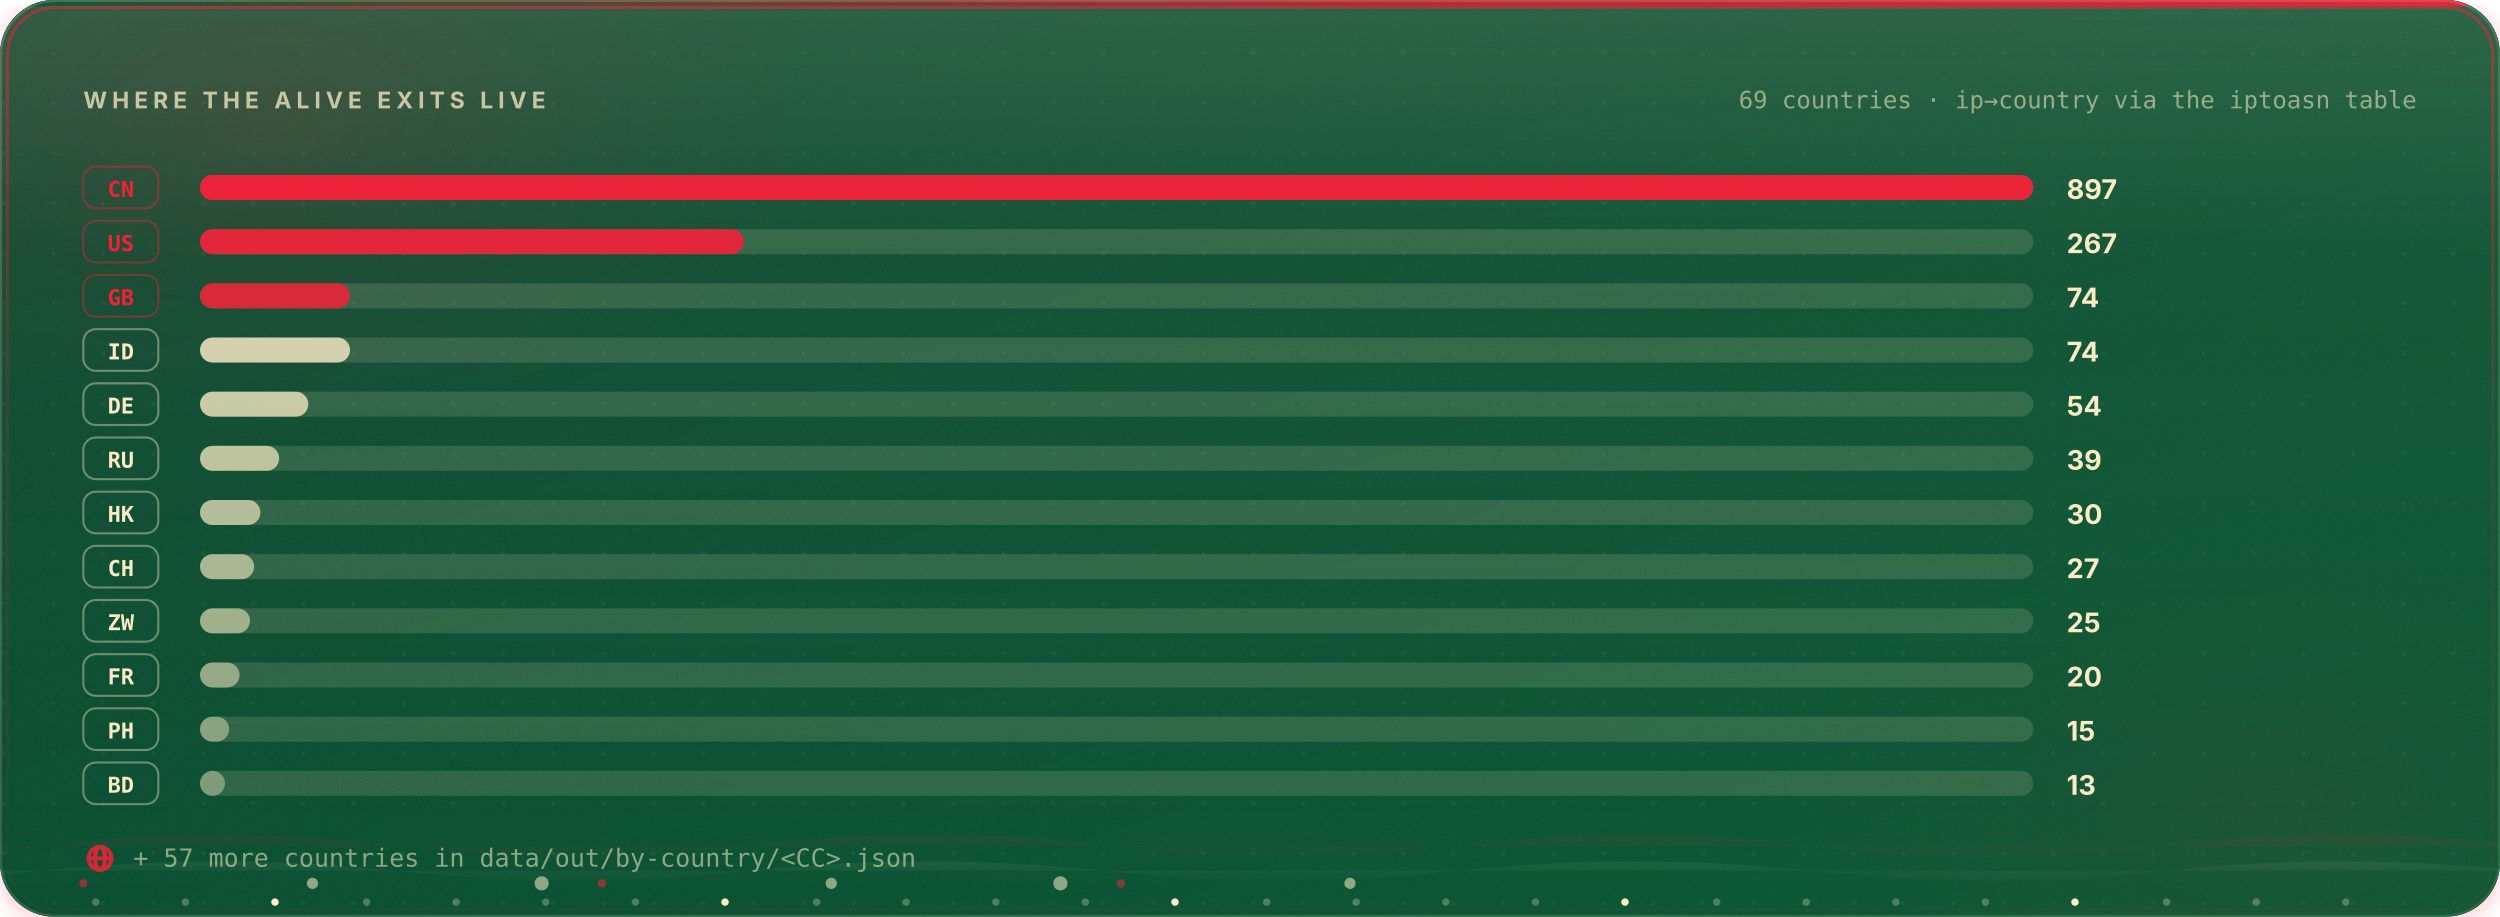
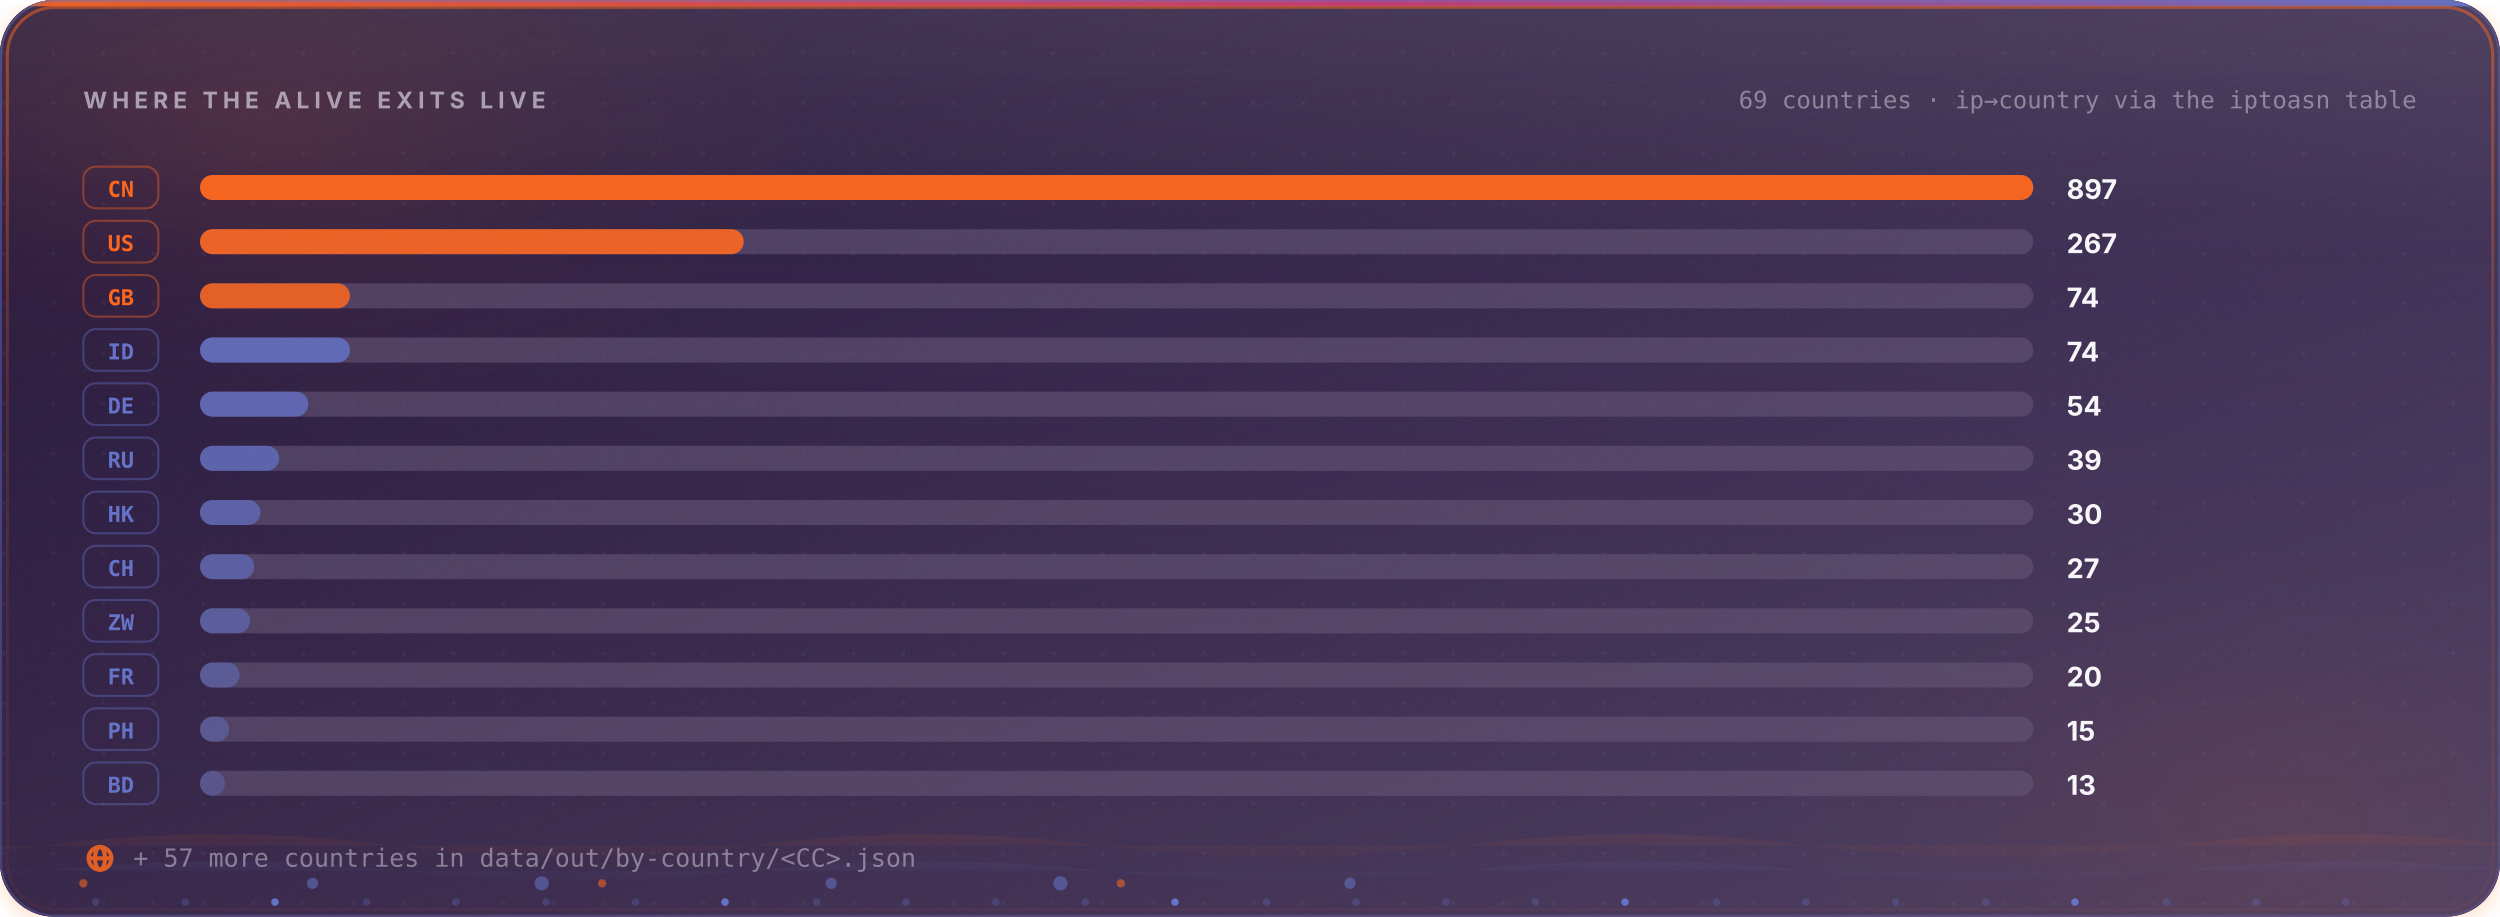
<svg xmlns="http://www.w3.org/2000/svg" width="1200" height="440" viewBox="0 0 1200 440" role="img">
  <defs>
    <linearGradient id="bg-dark" gradientUnits="objectBoundingBox" x1="0.0" y1="0.0" x2="1.0" y2="1.0">
-       <stop offset="0" stop-color="#08442C" stop-opacity="1" />
-       <stop offset="1" stop-color="#085834" stop-opacity="1" />
+       <stop offset="0" stop-color="#1E0D2F" stop-opacity="1" />
+       <stop offset="1" stop-color="#4F3F62" stop-opacity="1" />
    </linearGradient>
    <linearGradient id="tint-dark" gradientUnits="objectBoundingBox" x1="0.0" y1="0.0" x2="0" y2="1">
-       <stop offset="0" stop-color="#FAECC5" stop-opacity="0.05" />
-       <stop offset="1" stop-color="#FAECC5" stop-opacity="0" />
+       <stop offset="0" stop-color="#6574C9" stop-opacity="0.08" />
+       <stop offset="1" stop-color="#6574C9" stop-opacity="0" />
    </linearGradient>
    <linearGradient id="inner-dark" gradientUnits="objectBoundingBox" x1="0.0" y1="0.0" x2="0" y2="1">
      <stop offset="0" stop-color="#FAECC5" stop-opacity="0.1" />
      <stop offset="0.28" stop-color="#FAECC5" stop-opacity="0" />
    </linearGradient>
    <linearGradient id="topbar-dark" gradientUnits="userSpaceOnUse" x1="0" y1="1.5" x2="1200" y2="1.5">
-       <stop offset="0" stop-color="#085834" stop-opacity="0.9" />
-       <stop offset="0.55" stop-color="#BD2632" stop-opacity="0.9" />
-       <stop offset="1" stop-color="#F32138" stop-opacity="0.9" />
+       <stop offset="0" stop-color="#FC671F" stop-opacity="0.9" />
+       <stop offset="0.55" stop-color="#CC3C77" stop-opacity="0.9" />
+       <stop offset="1" stop-color="#6574C9" stop-opacity="0.9" />
    </linearGradient>
    <linearGradient id="hero-dark" gradientUnits="objectBoundingBox" x1="0.0" y1="0.0" x2="0" y2="1">
-       <stop offset="0" stop-color="#F32138" stop-opacity="1" />
-       <stop offset="0.55" stop-color="#BD2632" stop-opacity="1" />
-       <stop offset="1" stop-color="#FAECC5" stop-opacity="1" />
+       <stop offset="0" stop-color="#FC671F" stop-opacity="1" />
+       <stop offset="0.55" stop-color="#CC3C77" stop-opacity="1" />
+       <stop offset="1" stop-color="#6574C9" stop-opacity="1" />
    </linearGradient>
    <linearGradient id="word-dark" gradientUnits="objectBoundingBox" x1="0" y1="0" x2="1" y2="0">
-       <stop offset="0" stop-color="#FAECC5" stop-opacity="1" />
-       <stop offset="0.6" stop-color="#F32138" stop-opacity="1" />
-       <stop offset="1" stop-color="#BD2632" stop-opacity="1" />
+       <stop offset="0" stop-color="#FC671F" stop-opacity="1" />
+       <stop offset="0.6" stop-color="#CC3C77" stop-opacity="1" />
+       <stop offset="1" stop-color="#6574C9" stop-opacity="1" />
    </linearGradient>
    <linearGradient id="ib-dark" gradientUnits="objectBoundingBox" x1="0.0" y1="0.0" x2="0" y2="1">
-       <stop offset="0" stop-color="#F32138" stop-opacity="0.5" />
-       <stop offset="0.45" stop-color="#F32138" stop-opacity="0.16" />
-       <stop offset="1" stop-color="#F32138" stop-opacity="0.05" />
+       <stop offset="0" stop-color="#FC671F" stop-opacity="0.5" />
+       <stop offset="0.45" stop-color="#FC671F" stop-opacity="0.16" />
+       <stop offset="1" stop-color="#FC671F" stop-opacity="0.05" />
    </linearGradient>
    <linearGradient id="border-dark" gradientUnits="objectBoundingBox" x1="0.0" y1="0.0" x2="1.0" y2="1.0">
-       <stop offset="0" stop-color="#FAECC5" stop-opacity="0.2" />
-       <stop offset="1" stop-color="#FAECC5" stop-opacity="0.11" />
+       <stop offset="0" stop-color="#6574C9" stop-opacity="0.45" />
+       <stop offset="1" stop-color="#6574C9" stop-opacity="0.248" />
    </linearGradient>
    <linearGradient id="div-dark" gradientUnits="objectBoundingBox" x1="0.0" y1="0.0" x2="1" y2="0">
-       <stop offset="0" stop-color="#FAECC5" stop-opacity="0.16" />
-       <stop offset="1" stop-color="#FAECC5" stop-opacity="0.056" />
+       <stop offset="0" stop-color="#CCC5D5" stop-opacity="0.16" />
+       <stop offset="1" stop-color="#CCC5D5" stop-opacity="0.056" />
    </linearGradient>
    <radialGradient id="glow-dark" cx="0.5" cy="0.5" r="0.5">
-       <stop offset="0" stop-color="#F32138" stop-opacity="0.55" />
-       <stop offset="0.55" stop-color="#F32138" stop-opacity="0.18" />
-       <stop offset="1" stop-color="#F32138" stop-opacity="0" />
+       <stop offset="0" stop-color="#FC671F" stop-opacity="0.55" />
+       <stop offset="0.55" stop-color="#FC671F" stop-opacity="0.18" />
+       <stop offset="1" stop-color="#FC671F" stop-opacity="0" />
    </radialGradient>
    <linearGradient id="shine-dark" gradientUnits="objectBoundingBox" x1="0.0" y1="0.0" x2="1" y2="0">
      <stop offset="0" stop-color="#FAECC5" stop-opacity="0" />
      <stop offset="0.5" stop-color="#FAECC5" stop-opacity="0.06" />
      <stop offset="1" stop-color="#FAECC5" stop-opacity="0" />
    </linearGradient>
    <linearGradient id="wavea-dark" gradientUnits="objectBoundingBox" x1="0.0" y1="0.0" x2="0" y2="1">
-       <stop offset="0" stop-color="#F32138" stop-opacity="0.1" />
-       <stop offset="1" stop-color="#F32138" stop-opacity="0.02" />
+       <stop offset="0" stop-color="#FC671F" stop-opacity="0.1" />
+       <stop offset="1" stop-color="#FC671F" stop-opacity="0.02" />
    </linearGradient>
    <linearGradient id="waveb-dark" gradientUnits="objectBoundingBox" x1="0.0" y1="0.0" x2="0" y2="1">
-       <stop offset="0" stop-color="#FAECC5" stop-opacity="0.07" />
-       <stop offset="1" stop-color="#FAECC5" stop-opacity="0.014" />
+       <stop offset="0" stop-color="#6574C9" stop-opacity="0.1" />
+       <stop offset="1" stop-color="#6574C9" stop-opacity="0.02" />
    </linearGradient>
    <pattern id="grid-dark" width="24" height="24" patternUnits="userSpaceOnUse">
-       <circle cx="1.6" cy="1.6" r="1.05" fill="#FAECC5" />
+       <circle cx="1.6" cy="1.6" r="1.05" fill="#CCC5D5" />
    </pattern>
    <filter id="grain-dark" x="0" y="0" width="100%" height="100%">
      <feTurbulence type="fractalNoise" baseFrequency="0.9" numOctaves="2" stitchTiles="stitch" result="n" />
      <feColorMatrix in="n" type="saturate" values="0" result="m" />
      <feComposite in="m" in2="SourceGraphic" operator="in" />
    </filter>
    <filter id="shadow-dark" x="-15%" y="-15%" width="130%" height="140%">
-       <feDropShadow dx="0" dy="10" stdDeviation="16" flood-color="#F32138" flood-opacity="0.20" />
-       <feDropShadow dx="0" dy="2" stdDeviation="5" flood-color="#F32138" flood-opacity="0.25" />
+       <feDropShadow dx="0" dy="10" stdDeviation="16" flood-color="#FC671F" flood-opacity="0.20" />
+       <feDropShadow dx="0" dy="2" stdDeviation="5" flood-color="#FC671F" flood-opacity="0.25" />
    </filter>
    <clipPath id="clip-dark">
      <rect x="0" y="0" width="1200" height="440" rx="26" />
    </clipPath>
  </defs>
  <style>
      @keyframes fl-dark {
        0% { transform: translateY(0); opacity: 0; }
        12% { opacity: 0.85; }
        80% { opacity: 0.45; }
        100% { transform: translateY(-330px); opacity: 0; }
      }
      .pt-dark { animation: fl-dark 9s linear infinite; }

      @keyframes sw-dark {
        0%, 52% { transform: translateX(0) skewX(-20deg); }
        100% { transform: translateX(1900px) skewX(-20deg); }
      }
      .sweep-dark { animation: sw-dark 7.5s ease-in-out infinite; }

      @keyframes wvm-dark { to { transform: translateX(-170px); } }
      .wv-dark { animation: wvm-dark 9s ease-in-out infinite alternate; }
      .wv2-dark { animation-duration: 14s; }

      @keyframes sp-dark { to { transform: rotate(360deg); } }
      .spin-dark { transform-box: fill-box; transform-origin: center;
                  animation: sp-dark 8s linear infinite; }
      .rev-dark { animation-direction: reverse; }

      @keyframes bt-dark { 50% { transform: scale(1.12); } }
      .beat-dark { transform-box: fill-box; transform-origin: center;
                  animation: bt-dark 2.4s ease-in-out infinite; }

      @keyframes gw-dark { 50% { opacity: 0.55; } }
      .glowG-dark { animation: gw-dark 3.2s ease-in-out infinite; }

      @keyframes shn-dark {
        0%, 46% { transform: translateX(-540px); }
        100% { transform: translateX(1620px); }
      }
      .shn-dark { animation: shn-dark 5.5s ease-in-out infinite; }

      @keyframes bgl-dark { 0%, 100% { opacity: 0.35; } 12% { opacity: 1; } }
      .bgl-dark { animation: bgl-dark 2.2s ease-in-out infinite; }

      @keyframes dsh-dark { to { stroke-dashoffset: -36; } }
      .dash-dark { stroke-dasharray: 8 10; animation: dsh-dark 1.2s linear infinite; }

      @keyframes pk-dark {
        0% { transform: translateX(0); opacity: 0; }
        10% { opacity: 1; }
        88% { opacity: 1; }
        100% { transform: translateX(var(--d, 200px)); opacity: 0; }
      }
      .pk-dark { animation: pk-dark 2.6s linear infinite; }

      @keyframes pkv-dark {
        0% { transform: translateY(0); opacity: 0; }
        10% { opacity: 1; }
        88% { opacity: 1; }
        100% { transform: translateY(var(--dy, 40px)); opacity: 0; }
      }
      .pkv-dark { animation: pkv-dark 2.6s linear infinite; }

      @keyframes pls-dark {
        0% { transform: scale(0.55); opacity: 0.85; }
        100% { transform: scale(2.4); opacity: 0; }
      }
      .pls-dark { transform-box: fill-box; transform-origin: center;
                 animation: pls-dark 2.4s ease-out infinite; }

      @keyframes flt-dark { 50% { transform: translateY(-6px); } }
      .flt-dark { animation: flt-dark 6s ease-in-out infinite; }

      @keyframes grw-dark { from { transform: scaleX(0); } }
      .grow-dark { transform-box: fill-box; transform-origin: left center;
                  animation: grw-dark 1.5s 0.2s ease-out both; }

      @media (prefers-reduced-motion: reduce) {
        .pt-dark,.sweep-dark,.wv-dark,.spin-dark,.rev-dark,.beat-dark,.glowG-dark,.shn-dark,.bgl-dark,.dash-dark,.pk-dark,.pkv-dark,.pls-dark,.flt-dark,.grow-dark { animation: none; }
      }
    </style>
  <g filter="url(#shadow-dark)">
-     <rect width="1200" height="440" rx="26" fill="#08442C" />
+     <rect width="1200" height="440" rx="26" fill="#1E0D2F" />
  </g>
  <g clip-path="url(#clip-dark)">
    <rect width="1200" height="440" fill="url(#bg-dark)" />
    <rect width="1200" height="440" fill="url(#tint-dark)" />
    <rect width="1200" height="440" fill="url(#inner-dark)" />
    <rect width="1200" height="440" fill="url(#grid-dark)" opacity="0.05" />
    <rect width="1200" height="440" fill="#FAECC5" filter="url(#grain-dark)" opacity="0.045" />
    <ellipse cx="130" cy="60" rx="260" ry="140" fill="url(#glow-dark)" opacity="0.22" />
    <ellipse cx="1090" cy="390" rx="240" ry="130" fill="url(#glow-dark)" opacity="0.14" />
    <path class="wv-dark" d="M -320 406 q 85.0 -11 170 0 q 85.0 11 170 0 q 85.0 -11 170 0 q 85.0 11 170 0 q 85.0 -11 170 0 q 85.0 11 170 0 q 85.0 -11 170 0 q 85.0 11 170 0 q 85.0 -11 170 0 q 85.0 11 170 0 q 85.0 -11 170 0 q 85.0 11 170 0 q 85.0 -11 170 0" fill="url(#wavea-dark)" opacity="0.8" />
    <path class="wv-dark wv2-dark" d="M -320 418 q 85.0 -9 170 0 q 85.0 9 170 0 q 85.0 -9 170 0 q 85.0 9 170 0 q 85.0 -9 170 0 q 85.0 9 170 0 q 85.0 -9 170 0 q 85.0 9 170 0 q 85.0 -9 170 0 q 85.0 9 170 0 q 85.0 -9 170 0 q 85.0 9 170 0 q 85.0 -9 170 0" fill="url(#waveb-dark)" opacity="0.9" />
    <rect width="1200" height="3" fill="url(#topbar-dark)" />
    <g class="sweep-dark">
      <rect x="-320" y="-60" width="230" height="560" fill="url(#shine-dark)" opacity="0.75" />
    </g>
-     <circle class="pt-dark" cx="40" cy="424" r="2.0" fill="#F32138" opacity="0.55" style="animation-duration:8.0s;animation-delay:-0.0s" />
-     <circle class="pt-dark" cx="150" cy="424" r="2.7" fill="#FAECC5" opacity="0.55" style="animation-duration:9.7s;animation-delay:-0.9s" />
-     <circle class="pt-dark" cx="260" cy="424" r="3.4" fill="#FAECC5" opacity="0.55" style="animation-duration:11.4s;animation-delay:-1.8s" />
-     <circle class="pt-dark" cx="289" cy="424" r="2.0" fill="#F32138" opacity="0.55" style="animation-duration:13.1s;animation-delay:-2.7s" />
-     <circle class="pt-dark" cx="399" cy="424" r="2.7" fill="#FAECC5" opacity="0.55" style="animation-duration:8.0s;animation-delay:-3.6s" />
-     <circle class="pt-dark" cx="509" cy="424" r="3.4" fill="#FAECC5" opacity="0.55" style="animation-duration:9.7s;animation-delay:-4.5s" />
-     <circle class="pt-dark" cx="538" cy="424" r="2.0" fill="#F32138" opacity="0.55" style="animation-duration:11.4s;animation-delay:-5.4s" />
-     <circle class="pt-dark" cx="648" cy="424" r="2.7" fill="#FAECC5" opacity="0.55" style="animation-duration:13.1s;animation-delay:-6.3s" />
-     <circle cx="46" cy="433" r="1.8" fill="#FAECC5" opacity="0.28" />
-     <circle cx="89" cy="433" r="1.8" fill="#FAECC5" opacity="0.28" />
-     <circle class="bgl-dark" cx="132" cy="433" r="1.8" fill="#FAECC5" style="animation-delay:-0.46s" />
-     <circle cx="176" cy="433" r="1.8" fill="#FAECC5" opacity="0.28" />
-     <circle cx="219" cy="433" r="1.8" fill="#FAECC5" opacity="0.28" />
-     <circle cx="262" cy="433" r="1.8" fill="#FAECC5" opacity="0.28" />
-     <circle cx="305" cy="433" r="1.8" fill="#FAECC5" opacity="0.28" />
-     <circle class="bgl-dark" cx="348" cy="433" r="1.8" fill="#FAECC5" style="animation-delay:-1.61s" />
-     <circle cx="392" cy="433" r="1.8" fill="#FAECC5" opacity="0.28" />
-     <circle cx="435" cy="433" r="1.8" fill="#FAECC5" opacity="0.28" />
-     <circle cx="478" cy="433" r="1.8" fill="#FAECC5" opacity="0.28" />
-     <circle cx="521" cy="433" r="1.8" fill="#FAECC5" opacity="0.28" />
-     <circle class="bgl-dark" cx="564" cy="433" r="1.8" fill="#FAECC5" style="animation-delay:-2.76s" />
-     <circle cx="608" cy="433" r="1.8" fill="#FAECC5" opacity="0.28" />
-     <circle cx="651" cy="433" r="1.8" fill="#FAECC5" opacity="0.28" />
-     <circle cx="694" cy="433" r="1.8" fill="#FAECC5" opacity="0.28" />
-     <circle cx="737" cy="433" r="1.8" fill="#FAECC5" opacity="0.28" />
-     <circle class="bgl-dark" cx="780" cy="433" r="1.8" fill="#FAECC5" style="animation-delay:-3.91s" />
-     <circle cx="824" cy="433" r="1.8" fill="#FAECC5" opacity="0.28" />
-     <circle cx="867" cy="433" r="1.8" fill="#FAECC5" opacity="0.28" />
-     <circle cx="910" cy="433" r="1.8" fill="#FAECC5" opacity="0.28" />
-     <circle cx="953" cy="433" r="1.8" fill="#FAECC5" opacity="0.28" />
-     <circle class="bgl-dark" cx="996" cy="433" r="1.8" fill="#FAECC5" style="animation-delay:-5.06s" />
-     <circle cx="1040" cy="433" r="1.8" fill="#FAECC5" opacity="0.28" />
-     <circle cx="1083" cy="433" r="1.8" fill="#FAECC5" opacity="0.28" />
-     <circle cx="1126" cy="433" r="1.8" fill="#FAECC5" opacity="0.28" />
+     <circle class="pt-dark" cx="40" cy="424" r="2.0" fill="#FC671F" opacity="0.55" style="animation-duration:8.0s;animation-delay:-0.0s" />
+     <circle class="pt-dark" cx="150" cy="424" r="2.7" fill="#6574C9" opacity="0.55" style="animation-duration:9.7s;animation-delay:-0.9s" />
+     <circle class="pt-dark" cx="260" cy="424" r="3.4" fill="#6574C9" opacity="0.55" style="animation-duration:11.4s;animation-delay:-1.8s" />
+     <circle class="pt-dark" cx="289" cy="424" r="2.0" fill="#FC671F" opacity="0.55" style="animation-duration:13.1s;animation-delay:-2.7s" />
+     <circle class="pt-dark" cx="399" cy="424" r="2.7" fill="#6574C9" opacity="0.55" style="animation-duration:8.0s;animation-delay:-3.6s" />
+     <circle class="pt-dark" cx="509" cy="424" r="3.4" fill="#6574C9" opacity="0.55" style="animation-duration:9.7s;animation-delay:-4.5s" />
+     <circle class="pt-dark" cx="538" cy="424" r="2.0" fill="#FC671F" opacity="0.55" style="animation-duration:11.4s;animation-delay:-5.4s" />
+     <circle class="pt-dark" cx="648" cy="424" r="2.7" fill="#6574C9" opacity="0.55" style="animation-duration:13.1s;animation-delay:-6.3s" />
+     <circle cx="46" cy="433" r="1.8" fill="#6574C9" opacity="0.28" />
+     <circle cx="89" cy="433" r="1.8" fill="#6574C9" opacity="0.28" />
+     <circle class="bgl-dark" cx="132" cy="433" r="1.8" fill="#6574C9" style="animation-delay:-0.46s" />
+     <circle cx="176" cy="433" r="1.8" fill="#6574C9" opacity="0.28" />
+     <circle cx="219" cy="433" r="1.8" fill="#6574C9" opacity="0.28" />
+     <circle cx="262" cy="433" r="1.8" fill="#6574C9" opacity="0.28" />
+     <circle cx="305" cy="433" r="1.8" fill="#6574C9" opacity="0.28" />
+     <circle class="bgl-dark" cx="348" cy="433" r="1.8" fill="#6574C9" style="animation-delay:-1.61s" />
+     <circle cx="392" cy="433" r="1.8" fill="#6574C9" opacity="0.28" />
+     <circle cx="435" cy="433" r="1.8" fill="#6574C9" opacity="0.28" />
+     <circle cx="478" cy="433" r="1.8" fill="#6574C9" opacity="0.28" />
+     <circle cx="521" cy="433" r="1.8" fill="#6574C9" opacity="0.28" />
+     <circle class="bgl-dark" cx="564" cy="433" r="1.8" fill="#6574C9" style="animation-delay:-2.76s" />
+     <circle cx="608" cy="433" r="1.8" fill="#6574C9" opacity="0.28" />
+     <circle cx="651" cy="433" r="1.8" fill="#6574C9" opacity="0.28" />
+     <circle cx="694" cy="433" r="1.8" fill="#6574C9" opacity="0.28" />
+     <circle cx="737" cy="433" r="1.8" fill="#6574C9" opacity="0.28" />
+     <circle class="bgl-dark" cx="780" cy="433" r="1.8" fill="#6574C9" style="animation-delay:-3.91s" />
+     <circle cx="824" cy="433" r="1.8" fill="#6574C9" opacity="0.28" />
+     <circle cx="867" cy="433" r="1.8" fill="#6574C9" opacity="0.28" />
+     <circle cx="910" cy="433" r="1.8" fill="#6574C9" opacity="0.28" />
+     <circle cx="953" cy="433" r="1.8" fill="#6574C9" opacity="0.28" />
+     <circle class="bgl-dark" cx="996" cy="433" r="1.8" fill="#6574C9" style="animation-delay:-5.06s" />
+     <circle cx="1040" cy="433" r="1.8" fill="#6574C9" opacity="0.28" />
+     <circle cx="1083" cy="433" r="1.8" fill="#6574C9" opacity="0.28" />
+     <circle cx="1126" cy="433" r="1.8" fill="#6574C9" opacity="0.28" />
  </g>
  <rect x="3.5" y="3.5" width="1193" height="433" rx="23" fill="none" stroke="url(#ib-dark)" stroke-width="1.5" />
  <rect x="0.5" y="0.5" width="1199" height="439" rx="26" fill="none" stroke="url(#border-dark)" stroke-width="1" />
-   <text x="40" y="52" font-family="Space Grotesk, Inter, system-ui, -apple-system, Segoe UI, sans-serif" font-size="11" font-weight="700" fill="#FAECC5" text-anchor="start" letter-spacing="2.4" opacity="0.75">WHERE THE ALIVE EXITS LIVE</text>
-   <text x="1160" y="52" font-family="IBM Plex Mono, ui-monospace, SFMono-Regular, Menlo, monospace" font-size="11.5" font-weight="500" fill="#FAECC5" text-anchor="end" opacity="0.55">69 countries · ip→country via the iptoasn table</text>
-   <rect x="40" y="80" width="36" height="20" rx="6" fill="none" stroke="#F32138" stroke-opacity="0.4" stroke-width="1" />
-   <text x="58" y="94.5" font-family="IBM Plex Mono, ui-monospace, SFMono-Regular, Menlo, monospace" font-size="10.5" font-weight="700" fill="#F32138" text-anchor="middle">CN</text>
-   <rect x="96" y="84" width="880" height="12" rx="6" fill="#FAECC5" fill-opacity="0.14" />
-   <rect class="grow-dark" x="96" y="84" width="880" height="12" rx="6" fill="#F32138" fill-opacity="0.95" style="animation-delay:0.15s" />
-   <text x="992" y="95.5" font-family="Space Grotesk, Inter, system-ui, -apple-system, Segoe UI, sans-serif" font-size="13" font-weight="700" fill="#FAECC5" text-anchor="start">897</text>
-   <rect x="40" y="106" width="36" height="20" rx="6" fill="none" stroke="#F32138" stroke-opacity="0.4" stroke-width="1" />
-   <text x="58" y="120.5" font-family="IBM Plex Mono, ui-monospace, SFMono-Regular, Menlo, monospace" font-size="10.5" font-weight="700" fill="#F32138" text-anchor="middle">US</text>
-   <rect x="96" y="110" width="880" height="12" rx="6" fill="#FAECC5" fill-opacity="0.14" />
-   <rect class="grow-dark" x="96" y="110" width="261" height="12" rx="6" fill="#F32138" fill-opacity="0.90" style="animation-delay:0.22s" />
-   <text x="992" y="121.5" font-family="Space Grotesk, Inter, system-ui, -apple-system, Segoe UI, sans-serif" font-size="13" font-weight="700" fill="#FAECC5" text-anchor="start">267</text>
-   <rect x="40" y="132" width="36" height="20" rx="6" fill="none" stroke="#F32138" stroke-opacity="0.4" stroke-width="1" />
-   <text x="58" y="146.5" font-family="IBM Plex Mono, ui-monospace, SFMono-Regular, Menlo, monospace" font-size="10.5" font-weight="700" fill="#F32138" text-anchor="middle">GB</text>
-   <rect x="96" y="136" width="880" height="12" rx="6" fill="#FAECC5" fill-opacity="0.14" />
-   <rect class="grow-dark" x="96" y="136" width="72" height="12" rx="6" fill="#F32138" fill-opacity="0.85" style="animation-delay:0.29s" />
-   <text x="992" y="147.5" font-family="Space Grotesk, Inter, system-ui, -apple-system, Segoe UI, sans-serif" font-size="13" font-weight="700" fill="#FAECC5" text-anchor="start">74</text>
-   <rect x="40" y="158" width="36" height="20" rx="6" fill="none" stroke="#FAECC5" stroke-opacity="0.4" stroke-width="1" />
-   <text x="58" y="172.5" font-family="IBM Plex Mono, ui-monospace, SFMono-Regular, Menlo, monospace" font-size="10.5" font-weight="700" fill="#FAECC5" text-anchor="middle">ID</text>
-   <rect x="96" y="162" width="880" height="12" rx="6" fill="#FAECC5" fill-opacity="0.14" />
-   <rect class="grow-dark" x="96" y="162" width="72" height="12" rx="6" fill="#FAECC5" fill-opacity="0.80" style="animation-delay:0.36s" />
-   <text x="992" y="173.5" font-family="Space Grotesk, Inter, system-ui, -apple-system, Segoe UI, sans-serif" font-size="13" font-weight="700" fill="#FAECC5" text-anchor="start">74</text>
-   <rect x="40" y="184" width="36" height="20" rx="6" fill="none" stroke="#FAECC5" stroke-opacity="0.4" stroke-width="1" />
-   <text x="58" y="198.5" font-family="IBM Plex Mono, ui-monospace, SFMono-Regular, Menlo, monospace" font-size="10.5" font-weight="700" fill="#FAECC5" text-anchor="middle">DE</text>
-   <rect x="96" y="188" width="880" height="12" rx="6" fill="#FAECC5" fill-opacity="0.14" />
-   <rect class="grow-dark" x="96" y="188" width="52" height="12" rx="6" fill="#FAECC5" fill-opacity="0.75" style="animation-delay:0.43s" />
-   <text x="992" y="199.5" font-family="Space Grotesk, Inter, system-ui, -apple-system, Segoe UI, sans-serif" font-size="13" font-weight="700" fill="#FAECC5" text-anchor="start">54</text>
-   <rect x="40" y="210" width="36" height="20" rx="6" fill="none" stroke="#FAECC5" stroke-opacity="0.4" stroke-width="1" />
-   <text x="58" y="224.5" font-family="IBM Plex Mono, ui-monospace, SFMono-Regular, Menlo, monospace" font-size="10.5" font-weight="700" fill="#FAECC5" text-anchor="middle">RU</text>
-   <rect x="96" y="214" width="880" height="12" rx="6" fill="#FAECC5" fill-opacity="0.14" />
-   <rect class="grow-dark" x="96" y="214" width="38" height="12" rx="6" fill="#FAECC5" fill-opacity="0.70" style="animation-delay:0.50s" />
-   <text x="992" y="225.5" font-family="Space Grotesk, Inter, system-ui, -apple-system, Segoe UI, sans-serif" font-size="13" font-weight="700" fill="#FAECC5" text-anchor="start">39</text>
-   <rect x="40" y="236" width="36" height="20" rx="6" fill="none" stroke="#FAECC5" stroke-opacity="0.4" stroke-width="1" />
-   <text x="58" y="250.5" font-family="IBM Plex Mono, ui-monospace, SFMono-Regular, Menlo, monospace" font-size="10.5" font-weight="700" fill="#FAECC5" text-anchor="middle">HK</text>
-   <rect x="96" y="240" width="880" height="12" rx="6" fill="#FAECC5" fill-opacity="0.14" />
-   <rect class="grow-dark" x="96" y="240" width="29" height="12" rx="6" fill="#FAECC5" fill-opacity="0.65" style="animation-delay:0.57s" />
-   <text x="992" y="251.5" font-family="Space Grotesk, Inter, system-ui, -apple-system, Segoe UI, sans-serif" font-size="13" font-weight="700" fill="#FAECC5" text-anchor="start">30</text>
-   <rect x="40" y="262" width="36" height="20" rx="6" fill="none" stroke="#FAECC5" stroke-opacity="0.4" stroke-width="1" />
-   <text x="58" y="276.5" font-family="IBM Plex Mono, ui-monospace, SFMono-Regular, Menlo, monospace" font-size="10.5" font-weight="700" fill="#FAECC5" text-anchor="middle">CH</text>
-   <rect x="96" y="266" width="880" height="12" rx="6" fill="#FAECC5" fill-opacity="0.14" />
-   <rect class="grow-dark" x="96" y="266" width="26" height="12" rx="6" fill="#FAECC5" fill-opacity="0.60" style="animation-delay:0.64s" />
-   <text x="992" y="277.5" font-family="Space Grotesk, Inter, system-ui, -apple-system, Segoe UI, sans-serif" font-size="13" font-weight="700" fill="#FAECC5" text-anchor="start">27</text>
-   <rect x="40" y="288" width="36" height="20" rx="6" fill="none" stroke="#FAECC5" stroke-opacity="0.4" stroke-width="1" />
-   <text x="58" y="302.5" font-family="IBM Plex Mono, ui-monospace, SFMono-Regular, Menlo, monospace" font-size="10.5" font-weight="700" fill="#FAECC5" text-anchor="middle">ZW</text>
-   <rect x="96" y="292" width="880" height="12" rx="6" fill="#FAECC5" fill-opacity="0.14" />
-   <rect class="grow-dark" x="96" y="292" width="24" height="12" rx="6" fill="#FAECC5" fill-opacity="0.55" style="animation-delay:0.71s" />
-   <text x="992" y="303.5" font-family="Space Grotesk, Inter, system-ui, -apple-system, Segoe UI, sans-serif" font-size="13" font-weight="700" fill="#FAECC5" text-anchor="start">25</text>
-   <rect x="40" y="314" width="36" height="20" rx="6" fill="none" stroke="#FAECC5" stroke-opacity="0.4" stroke-width="1" />
-   <text x="58" y="328.5" font-family="IBM Plex Mono, ui-monospace, SFMono-Regular, Menlo, monospace" font-size="10.5" font-weight="700" fill="#FAECC5" text-anchor="middle">FR</text>
-   <rect x="96" y="318" width="880" height="12" rx="6" fill="#FAECC5" fill-opacity="0.14" />
-   <rect class="grow-dark" x="96" y="318" width="19" height="12" rx="6" fill="#FAECC5" fill-opacity="0.50" style="animation-delay:0.78s" />
-   <text x="992" y="329.5" font-family="Space Grotesk, Inter, system-ui, -apple-system, Segoe UI, sans-serif" font-size="13" font-weight="700" fill="#FAECC5" text-anchor="start">20</text>
-   <rect x="40" y="340" width="36" height="20" rx="6" fill="none" stroke="#FAECC5" stroke-opacity="0.4" stroke-width="1" />
-   <text x="58" y="354.5" font-family="IBM Plex Mono, ui-monospace, SFMono-Regular, Menlo, monospace" font-size="10.5" font-weight="700" fill="#FAECC5" text-anchor="middle">PH</text>
-   <rect x="96" y="344" width="880" height="12" rx="6" fill="#FAECC5" fill-opacity="0.14" />
-   <rect class="grow-dark" x="96" y="344" width="14" height="12" rx="6" fill="#FAECC5" fill-opacity="0.45" style="animation-delay:0.85s" />
-   <text x="992" y="355.5" font-family="Space Grotesk, Inter, system-ui, -apple-system, Segoe UI, sans-serif" font-size="13" font-weight="700" fill="#FAECC5" text-anchor="start">15</text>
-   <rect x="40" y="366" width="36" height="20" rx="6" fill="none" stroke="#FAECC5" stroke-opacity="0.4" stroke-width="1" />
-   <text x="58" y="380.5" font-family="IBM Plex Mono, ui-monospace, SFMono-Regular, Menlo, monospace" font-size="10.5" font-weight="700" fill="#FAECC5" text-anchor="middle">BD</text>
-   <rect x="96" y="370" width="880" height="12" rx="6" fill="#FAECC5" fill-opacity="0.14" />
-   <rect class="grow-dark" x="96" y="370" width="12" height="12" rx="6" fill="#FAECC5" fill-opacity="0.40" style="animation-delay:0.92s" />
-   <text x="992" y="381.5" font-family="Space Grotesk, Inter, system-ui, -apple-system, Segoe UI, sans-serif" font-size="13" font-weight="700" fill="#FAECC5" text-anchor="start">13</text>
-   <g transform="translate(40.0,404.0) scale(0.6667)" fill="none" stroke="#F32138" stroke-width="3.00" stroke-linecap="round" stroke-linejoin="round" opacity="0.85">
+   <text x="40" y="52" font-family="Space Grotesk, Inter, system-ui, -apple-system, Segoe UI, sans-serif" font-size="11" font-weight="700" fill="#CCC5D5" text-anchor="start" letter-spacing="2.4" opacity="0.75">WHERE THE ALIVE EXITS LIVE</text>
+   <text x="1160" y="52" font-family="IBM Plex Mono, ui-monospace, SFMono-Regular, Menlo, monospace" font-size="11.5" font-weight="500" fill="#CCC5D5" text-anchor="end" opacity="0.55">69 countries · ip→country via the iptoasn table</text>
+   <rect x="40" y="80" width="36" height="20" rx="6" fill="none" stroke="#FC671F" stroke-opacity="0.4" stroke-width="1" />
+   <text x="58" y="94.5" font-family="IBM Plex Mono, ui-monospace, SFMono-Regular, Menlo, monospace" font-size="10.5" font-weight="700" fill="#FC671F" text-anchor="middle">CN</text>
+   <rect x="96" y="84" width="880" height="12" rx="6" fill="#645676" fill-opacity="0.6" />
+   <rect class="grow-dark" x="96" y="84" width="880" height="12" rx="6" fill="#FC671F" fill-opacity="0.95" style="animation-delay:0.15s" />
+   <text x="992" y="95.5" font-family="Space Grotesk, Inter, system-ui, -apple-system, Segoe UI, sans-serif" font-size="13" font-weight="700" fill="#F7F6F9" text-anchor="start">897</text>
+   <rect x="40" y="106" width="36" height="20" rx="6" fill="none" stroke="#FC671F" stroke-opacity="0.4" stroke-width="1" />
+   <text x="58" y="120.5" font-family="IBM Plex Mono, ui-monospace, SFMono-Regular, Menlo, monospace" font-size="10.5" font-weight="700" fill="#FC671F" text-anchor="middle">US</text>
+   <rect x="96" y="110" width="880" height="12" rx="6" fill="#645676" fill-opacity="0.6" />
+   <rect class="grow-dark" x="96" y="110" width="261" height="12" rx="6" fill="#FC671F" fill-opacity="0.90" style="animation-delay:0.22s" />
+   <text x="992" y="121.5" font-family="Space Grotesk, Inter, system-ui, -apple-system, Segoe UI, sans-serif" font-size="13" font-weight="700" fill="#F7F6F9" text-anchor="start">267</text>
+   <rect x="40" y="132" width="36" height="20" rx="6" fill="none" stroke="#FC671F" stroke-opacity="0.4" stroke-width="1" />
+   <text x="58" y="146.5" font-family="IBM Plex Mono, ui-monospace, SFMono-Regular, Menlo, monospace" font-size="10.5" font-weight="700" fill="#FC671F" text-anchor="middle">GB</text>
+   <rect x="96" y="136" width="880" height="12" rx="6" fill="#645676" fill-opacity="0.6" />
+   <rect class="grow-dark" x="96" y="136" width="72" height="12" rx="6" fill="#FC671F" fill-opacity="0.85" style="animation-delay:0.29s" />
+   <text x="992" y="147.5" font-family="Space Grotesk, Inter, system-ui, -apple-system, Segoe UI, sans-serif" font-size="13" font-weight="700" fill="#F7F6F9" text-anchor="start">74</text>
+   <rect x="40" y="158" width="36" height="20" rx="6" fill="none" stroke="#6574C9" stroke-opacity="0.4" stroke-width="1" />
+   <text x="58" y="172.5" font-family="IBM Plex Mono, ui-monospace, SFMono-Regular, Menlo, monospace" font-size="10.5" font-weight="700" fill="#6574C9" text-anchor="middle">ID</text>
+   <rect x="96" y="162" width="880" height="12" rx="6" fill="#645676" fill-opacity="0.6" />
+   <rect class="grow-dark" x="96" y="162" width="72" height="12" rx="6" fill="#6574C9" fill-opacity="0.80" style="animation-delay:0.36s" />
+   <text x="992" y="173.5" font-family="Space Grotesk, Inter, system-ui, -apple-system, Segoe UI, sans-serif" font-size="13" font-weight="700" fill="#F7F6F9" text-anchor="start">74</text>
+   <rect x="40" y="184" width="36" height="20" rx="6" fill="none" stroke="#6574C9" stroke-opacity="0.4" stroke-width="1" />
+   <text x="58" y="198.5" font-family="IBM Plex Mono, ui-monospace, SFMono-Regular, Menlo, monospace" font-size="10.5" font-weight="700" fill="#6574C9" text-anchor="middle">DE</text>
+   <rect x="96" y="188" width="880" height="12" rx="6" fill="#645676" fill-opacity="0.6" />
+   <rect class="grow-dark" x="96" y="188" width="52" height="12" rx="6" fill="#6574C9" fill-opacity="0.75" style="animation-delay:0.43s" />
+   <text x="992" y="199.5" font-family="Space Grotesk, Inter, system-ui, -apple-system, Segoe UI, sans-serif" font-size="13" font-weight="700" fill="#F7F6F9" text-anchor="start">54</text>
+   <rect x="40" y="210" width="36" height="20" rx="6" fill="none" stroke="#6574C9" stroke-opacity="0.4" stroke-width="1" />
+   <text x="58" y="224.5" font-family="IBM Plex Mono, ui-monospace, SFMono-Regular, Menlo, monospace" font-size="10.5" font-weight="700" fill="#6574C9" text-anchor="middle">RU</text>
+   <rect x="96" y="214" width="880" height="12" rx="6" fill="#645676" fill-opacity="0.6" />
+   <rect class="grow-dark" x="96" y="214" width="38" height="12" rx="6" fill="#6574C9" fill-opacity="0.70" style="animation-delay:0.50s" />
+   <text x="992" y="225.5" font-family="Space Grotesk, Inter, system-ui, -apple-system, Segoe UI, sans-serif" font-size="13" font-weight="700" fill="#F7F6F9" text-anchor="start">39</text>
+   <rect x="40" y="236" width="36" height="20" rx="6" fill="none" stroke="#6574C9" stroke-opacity="0.4" stroke-width="1" />
+   <text x="58" y="250.5" font-family="IBM Plex Mono, ui-monospace, SFMono-Regular, Menlo, monospace" font-size="10.5" font-weight="700" fill="#6574C9" text-anchor="middle">HK</text>
+   <rect x="96" y="240" width="880" height="12" rx="6" fill="#645676" fill-opacity="0.6" />
+   <rect class="grow-dark" x="96" y="240" width="29" height="12" rx="6" fill="#6574C9" fill-opacity="0.65" style="animation-delay:0.57s" />
+   <text x="992" y="251.5" font-family="Space Grotesk, Inter, system-ui, -apple-system, Segoe UI, sans-serif" font-size="13" font-weight="700" fill="#F7F6F9" text-anchor="start">30</text>
+   <rect x="40" y="262" width="36" height="20" rx="6" fill="none" stroke="#6574C9" stroke-opacity="0.4" stroke-width="1" />
+   <text x="58" y="276.5" font-family="IBM Plex Mono, ui-monospace, SFMono-Regular, Menlo, monospace" font-size="10.5" font-weight="700" fill="#6574C9" text-anchor="middle">CH</text>
+   <rect x="96" y="266" width="880" height="12" rx="6" fill="#645676" fill-opacity="0.6" />
+   <rect class="grow-dark" x="96" y="266" width="26" height="12" rx="6" fill="#6574C9" fill-opacity="0.60" style="animation-delay:0.64s" />
+   <text x="992" y="277.5" font-family="Space Grotesk, Inter, system-ui, -apple-system, Segoe UI, sans-serif" font-size="13" font-weight="700" fill="#F7F6F9" text-anchor="start">27</text>
+   <rect x="40" y="288" width="36" height="20" rx="6" fill="none" stroke="#6574C9" stroke-opacity="0.4" stroke-width="1" />
+   <text x="58" y="302.5" font-family="IBM Plex Mono, ui-monospace, SFMono-Regular, Menlo, monospace" font-size="10.5" font-weight="700" fill="#6574C9" text-anchor="middle">ZW</text>
+   <rect x="96" y="292" width="880" height="12" rx="6" fill="#645676" fill-opacity="0.6" />
+   <rect class="grow-dark" x="96" y="292" width="24" height="12" rx="6" fill="#6574C9" fill-opacity="0.55" style="animation-delay:0.71s" />
+   <text x="992" y="303.5" font-family="Space Grotesk, Inter, system-ui, -apple-system, Segoe UI, sans-serif" font-size="13" font-weight="700" fill="#F7F6F9" text-anchor="start">25</text>
+   <rect x="40" y="314" width="36" height="20" rx="6" fill="none" stroke="#6574C9" stroke-opacity="0.4" stroke-width="1" />
+   <text x="58" y="328.5" font-family="IBM Plex Mono, ui-monospace, SFMono-Regular, Menlo, monospace" font-size="10.5" font-weight="700" fill="#6574C9" text-anchor="middle">FR</text>
+   <rect x="96" y="318" width="880" height="12" rx="6" fill="#645676" fill-opacity="0.6" />
+   <rect class="grow-dark" x="96" y="318" width="19" height="12" rx="6" fill="#6574C9" fill-opacity="0.50" style="animation-delay:0.78s" />
+   <text x="992" y="329.5" font-family="Space Grotesk, Inter, system-ui, -apple-system, Segoe UI, sans-serif" font-size="13" font-weight="700" fill="#F7F6F9" text-anchor="start">20</text>
+   <rect x="40" y="340" width="36" height="20" rx="6" fill="none" stroke="#6574C9" stroke-opacity="0.4" stroke-width="1" />
+   <text x="58" y="354.5" font-family="IBM Plex Mono, ui-monospace, SFMono-Regular, Menlo, monospace" font-size="10.5" font-weight="700" fill="#6574C9" text-anchor="middle">PH</text>
+   <rect x="96" y="344" width="880" height="12" rx="6" fill="#645676" fill-opacity="0.6" />
+   <rect class="grow-dark" x="96" y="344" width="14" height="12" rx="6" fill="#6574C9" fill-opacity="0.45" style="animation-delay:0.85s" />
+   <text x="992" y="355.5" font-family="Space Grotesk, Inter, system-ui, -apple-system, Segoe UI, sans-serif" font-size="13" font-weight="700" fill="#F7F6F9" text-anchor="start">15</text>
+   <rect x="40" y="366" width="36" height="20" rx="6" fill="none" stroke="#6574C9" stroke-opacity="0.4" stroke-width="1" />
+   <text x="58" y="380.5" font-family="IBM Plex Mono, ui-monospace, SFMono-Regular, Menlo, monospace" font-size="10.5" font-weight="700" fill="#6574C9" text-anchor="middle">BD</text>
+   <rect x="96" y="370" width="880" height="12" rx="6" fill="#645676" fill-opacity="0.6" />
+   <rect class="grow-dark" x="96" y="370" width="12" height="12" rx="6" fill="#6574C9" fill-opacity="0.40" style="animation-delay:0.92s" />
+   <text x="992" y="381.5" font-family="Space Grotesk, Inter, system-ui, -apple-system, Segoe UI, sans-serif" font-size="13" font-weight="700" fill="#F7F6F9" text-anchor="start">13</text>
+   <g transform="translate(40.0,404.0) scale(0.6667)" fill="none" stroke="#FC671F" stroke-width="3.00" stroke-linecap="round" stroke-linejoin="round" opacity="0.85">
    <circle cx="12" cy="12" r="8.2" />
    <ellipse cx="12" cy="12" rx="3.6" ry="8.2" />
    <path d="M4.4 12 H19.6" />
  </g>
-   <text x="64" y="416" font-family="IBM Plex Mono, ui-monospace, SFMono-Regular, Menlo, monospace" font-size="12" font-weight="500" fill="#FAECC5" text-anchor="start" opacity="0.55">+ 57 more countries in data/out/by-country/&lt;CC&gt;.json</text>
+   <text x="64" y="416" font-family="IBM Plex Mono, ui-monospace, SFMono-Regular, Menlo, monospace" font-size="12" font-weight="500" fill="#CCC5D5" text-anchor="start" opacity="0.55">+ 57 more countries in data/out/by-country/&lt;CC&gt;.json</text>
</svg>
